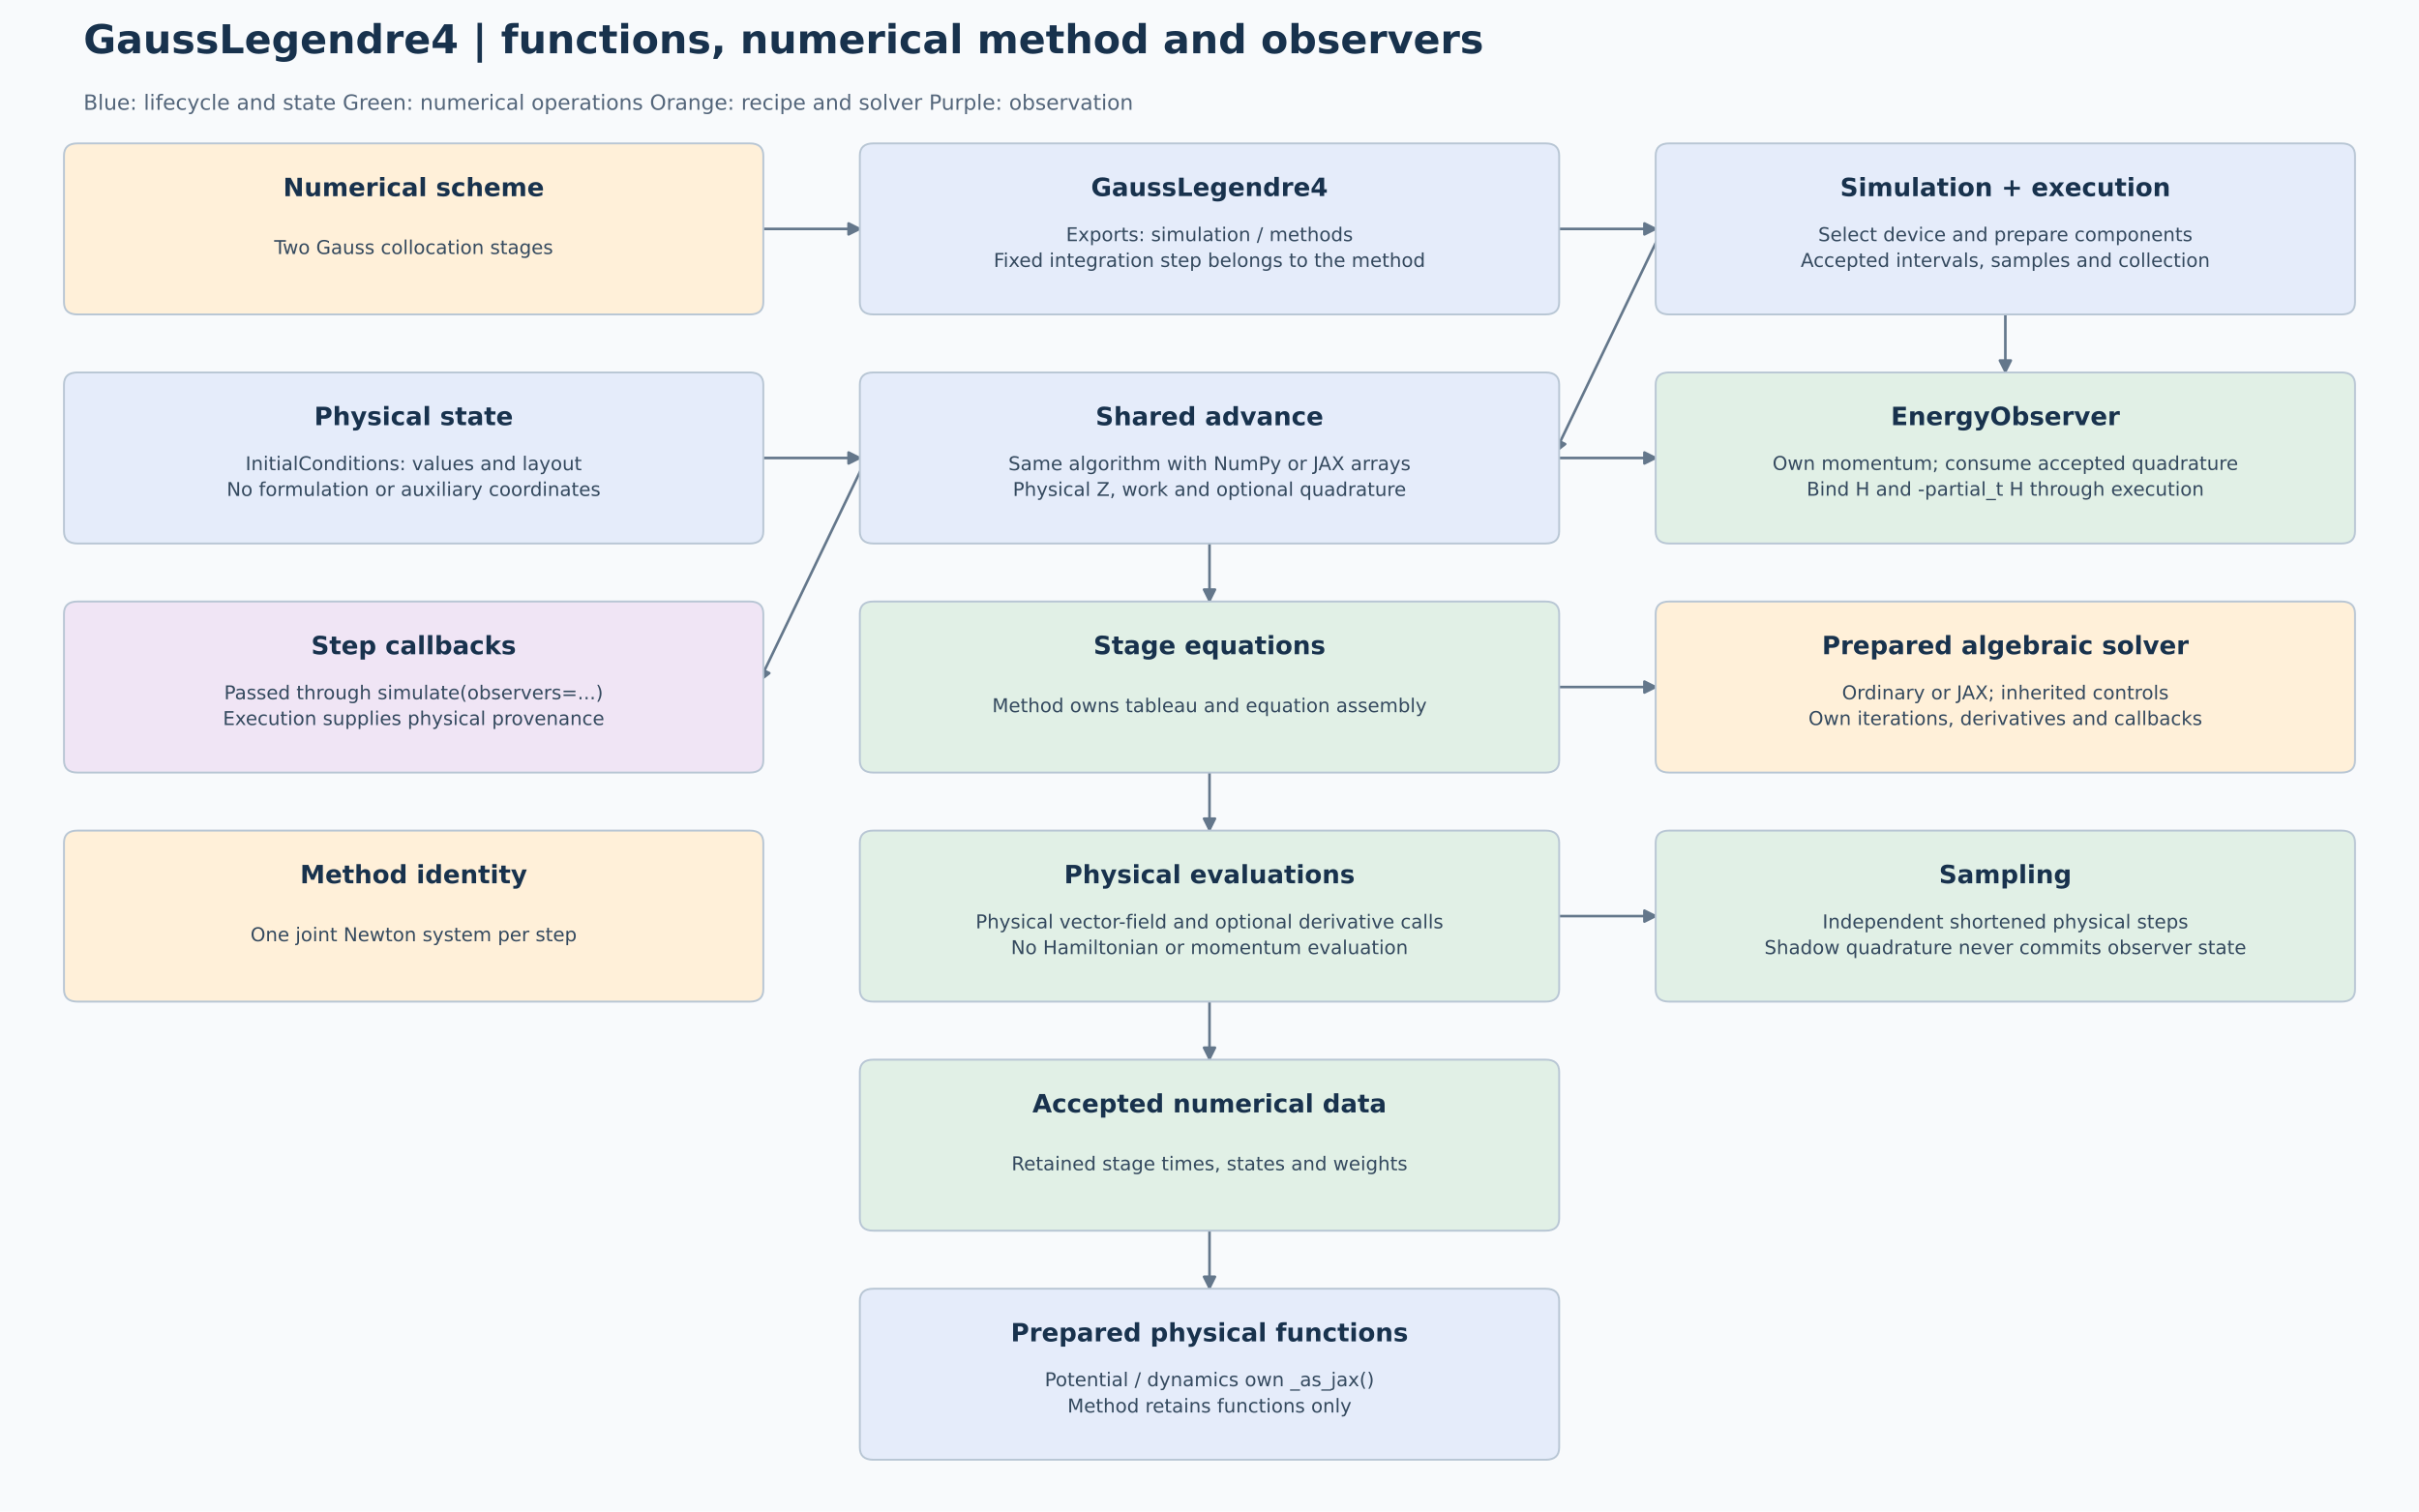
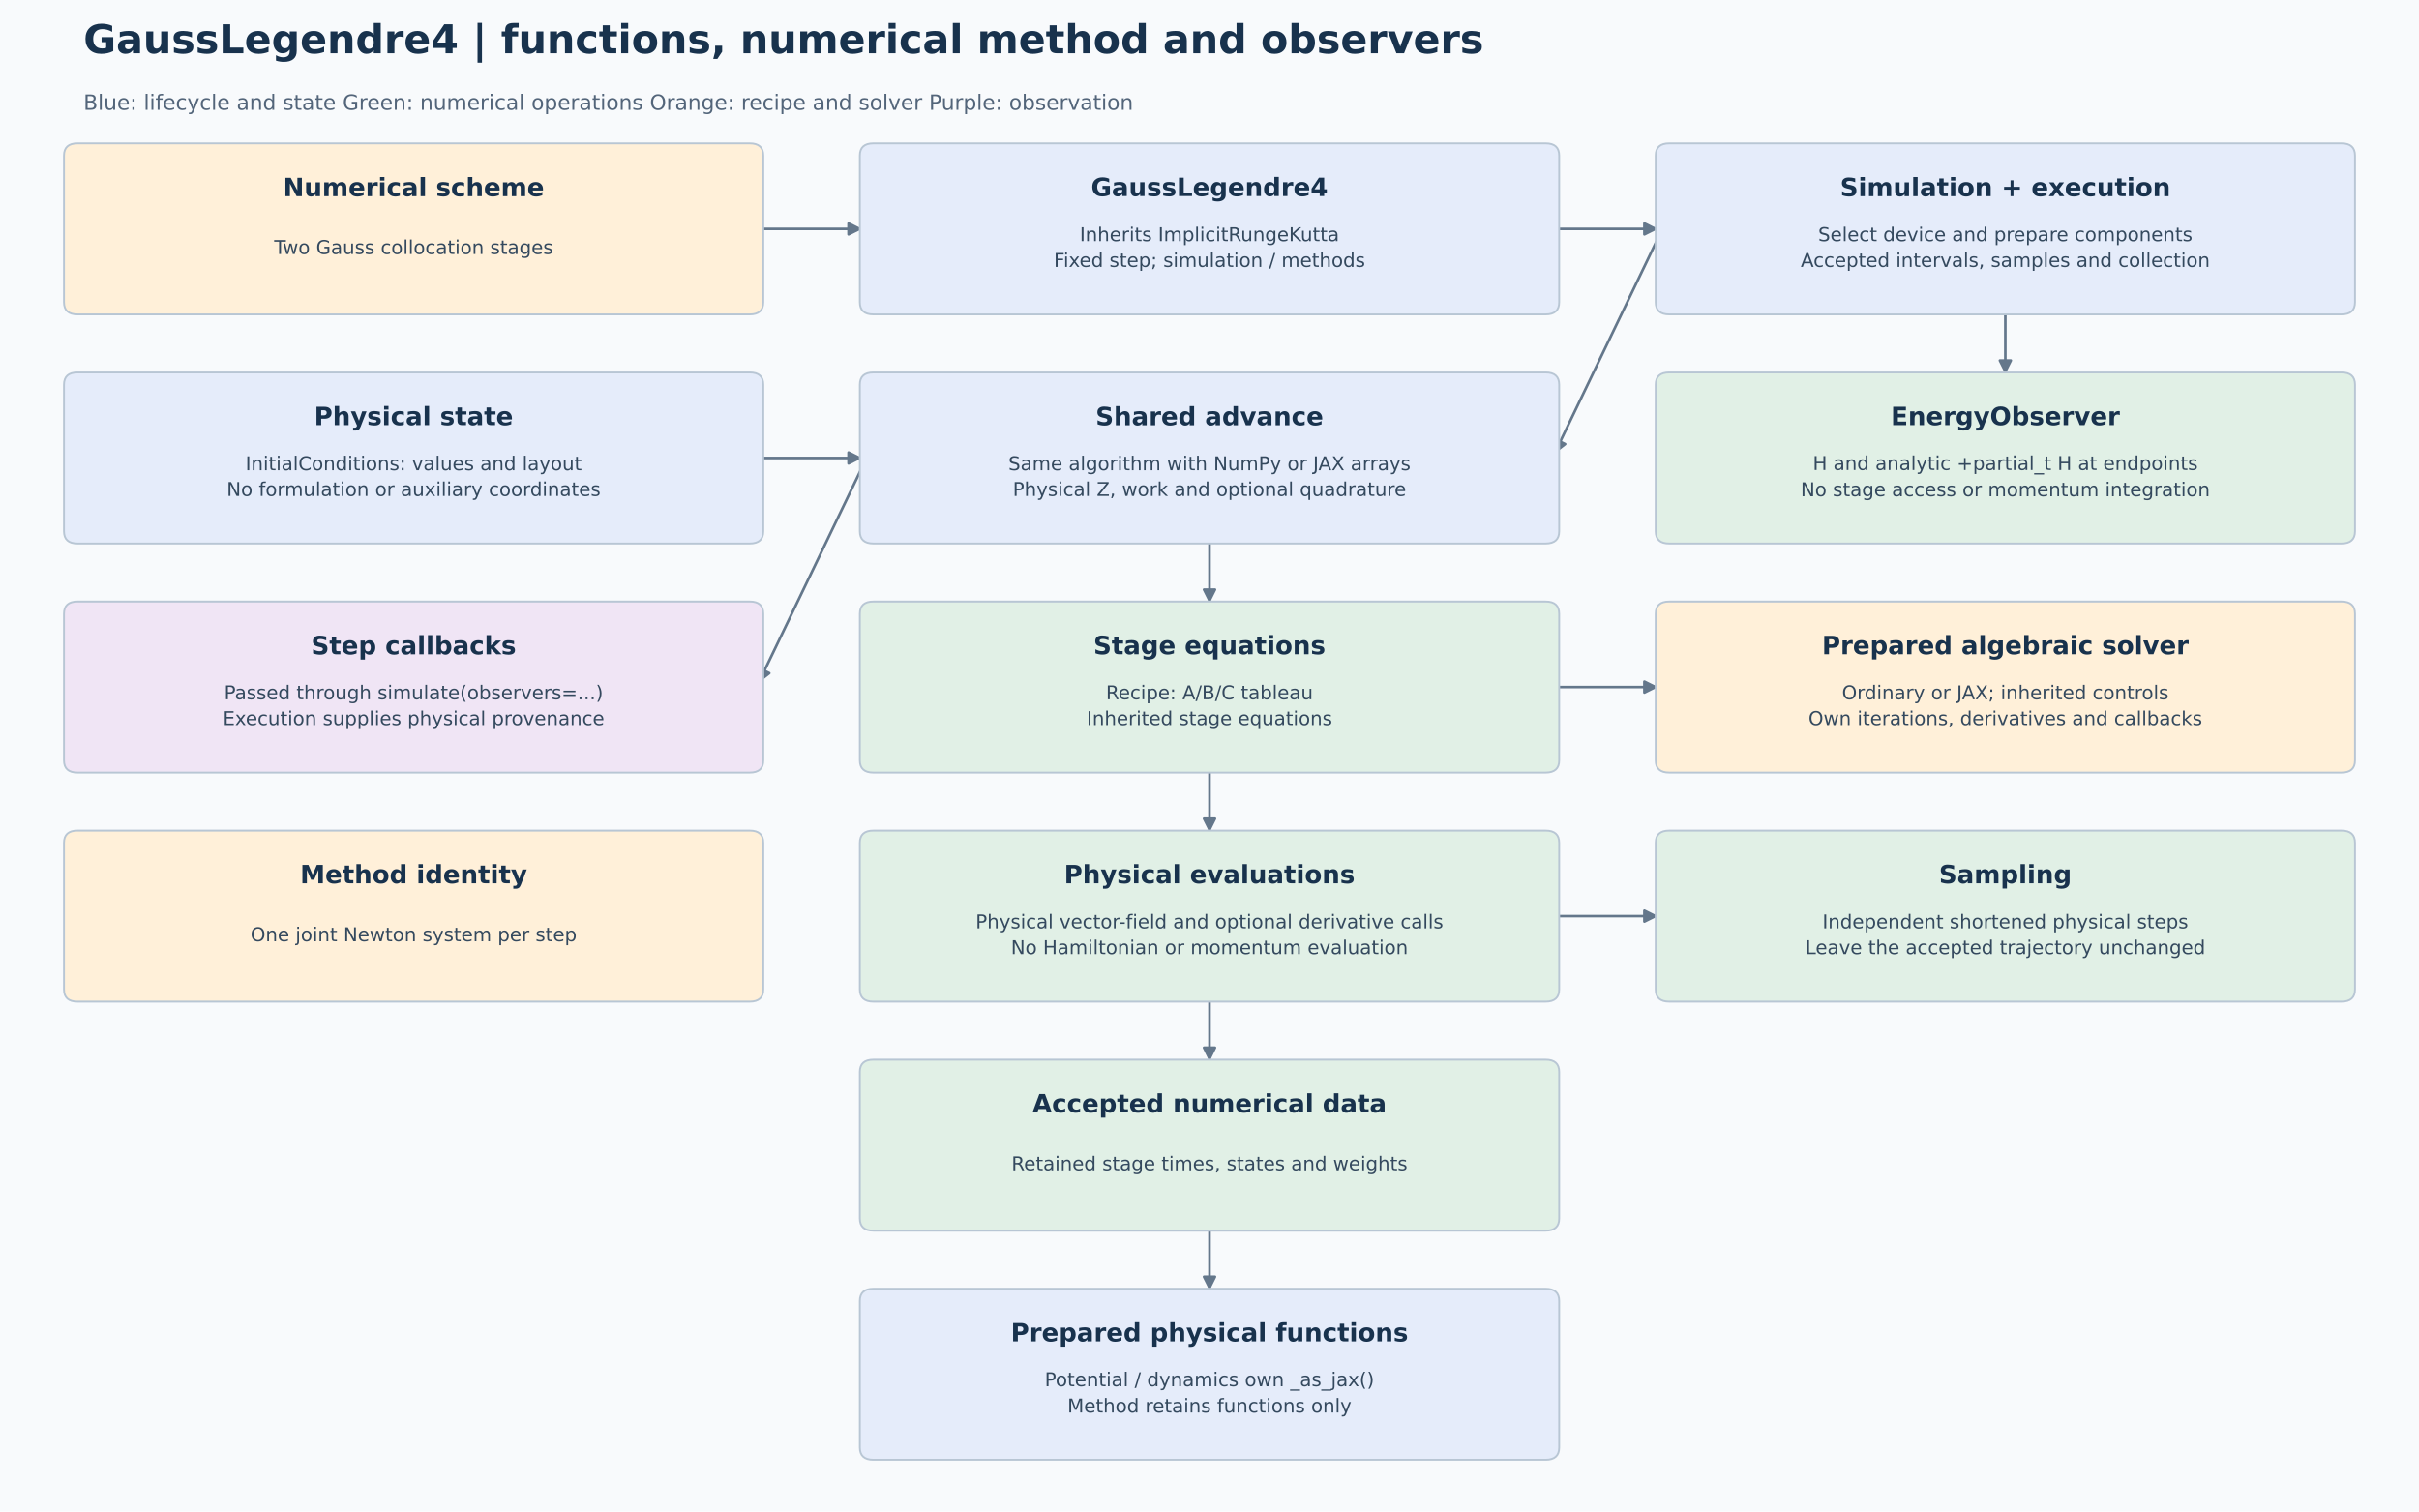
<svg xmlns="http://www.w3.org/2000/svg" width="1152pt" height="720pt" viewBox="0 0 1152 720" version="1.1">
  <defs>
    <style type="text/css">*{stroke-linejoin: round; stroke-linecap: butt}</style>
  </defs>
  <g id="figure_1">
    <g id="patch_1">
      <path d="M 0 720 L 1152 720 L 1152 0 L 0 0 z " style="fill: #f8fafc" />
    </g>
    <g id="axes_1">
      <g id="patch_2">
        <path d="M 362.288 109.039 Q 386.497 109.039 409.309 109.039 " clip-path="url(#pb098db616b)" style="fill: none; stroke: #64778b; stroke-width: 1.25; stroke-linecap: round" />
        <path d="M 404.109 106.439 L 409.309 109.039 L 404.109 111.639 z " clip-path="url(#pb098db616b)" style="fill: #64778b; stroke: #64778b; stroke-width: 1.25; stroke-linecap: round" />
      </g>
      <g id="patch_3">
        <path d="M 741.296 109.039 Q 765.505 109.039 788.317 109.039 " clip-path="url(#pb098db616b)" style="fill: none; stroke: #64778b; stroke-width: 1.25; stroke-linecap: round" />
        <path d="M 783.117 106.439 L 788.317 109.039 L 783.117 111.639 z " clip-path="url(#pb098db616b)" style="fill: #64778b; stroke: #64778b; stroke-width: 1.25; stroke-linecap: round" />
      </g>
      <g id="patch_4">
        <path d="M 790.847 110.841 Q 765.505 163.594 740.768 215.088 " clip-path="url(#pb098db616b)" style="fill: none; stroke: #64778b; stroke-width: 1.25; stroke-linecap: round" />
        <path d="M 745.363 211.527 L 740.768 215.088 L 740.676 209.275 z " clip-path="url(#pb098db616b)" style="fill: #64778b; stroke: #64778b; stroke-width: 1.25; stroke-linecap: round" />
      </g>
      <g id="patch_5">
        <path d="M 362.288 218.153 Q 386.497 218.153 409.309 218.153 " clip-path="url(#pb098db616b)" style="fill: none; stroke: #64778b; stroke-width: 1.25; stroke-linecap: round" />
        <path d="M 404.109 215.553 L 409.309 218.153 L 404.109 220.753 z " clip-path="url(#pb098db616b)" style="fill: #64778b; stroke: #64778b; stroke-width: 1.25; stroke-linecap: round" />
      </g>
      <g id="patch_6">
        <path d="M 576 257.976 Q 576 272.707 576 286.041 " clip-path="url(#pb098db616b)" style="fill: none; stroke: #64778b; stroke-width: 1.25; stroke-linecap: round" />
        <path d="M 578.6 280.841 L 576 286.041 L 573.4 280.841 z " clip-path="url(#pb098db616b)" style="fill: #64778b; stroke: #64778b; stroke-width: 1.25; stroke-linecap: round" />
      </g>
      <g id="patch_7">
        <path d="M 955.008 148.863 Q 955.008 163.594 955.008 176.928 " clip-path="url(#pb098db616b)" style="fill: none; stroke: #64778b; stroke-width: 1.25; stroke-linecap: round" />
        <path d="M 957.608 171.728 L 955.008 176.928 L 952.408 171.728 z " clip-path="url(#pb098db616b)" style="fill: #64778b; stroke: #64778b; stroke-width: 1.25; stroke-linecap: round" />
      </g>
      <g id="patch_8">
-         <path d="M 741.296 218.153 Q 765.505 218.153 788.317 218.153 " clip-path="url(#pb098db616b)" style="fill: none; stroke: #64778b; stroke-width: 1.25; stroke-linecap: round" />
-         <path d="M 783.117 215.553 L 788.317 218.153 L 783.117 220.753 z " clip-path="url(#pb098db616b)" style="fill: #64778b; stroke: #64778b; stroke-width: 1.25; stroke-linecap: round" />
-       </g>
-       <g id="patch_9">
        <path d="M 411.839 219.954 Q 386.497 272.708 361.76 324.202 " clip-path="url(#pb098db616b)" style="fill: none; stroke: #64778b; stroke-width: 1.25; stroke-linecap: round" />
        <path d="M 366.355 320.64 L 361.76 324.202 L 361.668 318.389 z " clip-path="url(#pb098db616b)" style="fill: #64778b; stroke: #64778b; stroke-width: 1.25; stroke-linecap: round" />
      </g>
-       <g id="patch_10">
+       <g id="patch_9">
        <path d="M 576 367.089 Q 576 381.821 576 395.155 " clip-path="url(#pb098db616b)" style="fill: none; stroke: #64778b; stroke-width: 1.25; stroke-linecap: round" />
        <path d="M 578.6 389.955 L 576 395.155 L 573.4 389.955 z " clip-path="url(#pb098db616b)" style="fill: #64778b; stroke: #64778b; stroke-width: 1.25; stroke-linecap: round" />
      </g>
-       <g id="patch_11">
+       <g id="patch_10">
        <path d="M 741.296 327.266 Q 765.505 327.266 788.317 327.266 " clip-path="url(#pb098db616b)" style="fill: none; stroke: #64778b; stroke-width: 1.25; stroke-linecap: round" />
        <path d="M 783.117 324.666 L 788.317 327.266 L 783.117 329.866 z " clip-path="url(#pb098db616b)" style="fill: #64778b; stroke: #64778b; stroke-width: 1.25; stroke-linecap: round" />
      </g>
-       <g id="patch_12">
+       <g id="patch_11">
        <path d="M 741.296 436.379 Q 765.505 436.379 788.317 436.379 " clip-path="url(#pb098db616b)" style="fill: none; stroke: #64778b; stroke-width: 1.25; stroke-linecap: round" />
        <path d="M 783.117 433.779 L 788.317 436.379 L 783.117 438.979 z " clip-path="url(#pb098db616b)" style="fill: #64778b; stroke: #64778b; stroke-width: 1.25; stroke-linecap: round" />
      </g>
-       <g id="patch_13">
+       <g id="patch_12">
        <path d="M 576 476.203 Q 576 490.934 576 504.268 " clip-path="url(#pb098db616b)" style="fill: none; stroke: #64778b; stroke-width: 1.25; stroke-linecap: round" />
        <path d="M 578.6 499.068 L 576 504.268 L 573.4 499.068 z " clip-path="url(#pb098db616b)" style="fill: #64778b; stroke: #64778b; stroke-width: 1.25; stroke-linecap: round" />
      </g>
-       <g id="patch_14">
+       <g id="patch_13">
        <path d="M 576 585.316 Q 576 600.048 576 613.382 " clip-path="url(#pb098db616b)" style="fill: none; stroke: #64778b; stroke-width: 1.25; stroke-linecap: round" />
        <path d="M 578.6 608.182 L 576 613.382 L 573.4 608.182 z " clip-path="url(#pb098db616b)" style="fill: #64778b; stroke: #64778b; stroke-width: 1.25; stroke-linecap: round" />
      </g>
+       <g id="patch_14">
+         <path d="M 36.922 149.775 L 357.062 149.775 Q 363.514 149.775 363.514 143.955 L 363.514 74.123 Q 363.514 68.304 357.062 68.304 L 36.922 68.304 Q 30.47 68.304 30.47 74.123 L 30.47 143.955 Q 30.47 149.775 36.922 149.775 z " clip-path="url(#pb098db616b)" style="fill: #fff0d9; stroke: #b8c6d4; stroke-width: 0.9; stroke-linejoin: miter" />
+       </g>
      <g id="patch_15">
-         <path d="M 36.922 149.775 L 357.062 149.775 Q 363.514 149.775 363.514 143.955 L 363.514 74.123 Q 363.514 68.304 357.062 68.304 L 36.922 68.304 Q 30.47 68.304 30.47 74.123 L 30.47 143.955 Q 30.47 149.775 36.922 149.775 z " clip-path="url(#pb098db616b)" style="fill: #fff0d9; stroke: #b8c6d4; stroke-width: 0.9; stroke-linejoin: miter" />
+         <path d="M 415.93 149.775 L 736.07 149.775 Q 742.522 149.775 742.522 143.955 L 742.522 74.123 Q 742.522 68.304 736.07 68.304 L 415.93 68.304 Q 409.478 68.304 409.478 74.123 L 409.478 143.955 Q 409.478 149.775 415.93 149.775 z " clip-path="url(#pb098db616b)" style="fill: #e5ecfa; stroke: #b8c6d4; stroke-width: 0.9; stroke-linejoin: miter" />
      </g>
      <g id="patch_16">
-         <path d="M 415.93 149.775 L 736.07 149.775 Q 742.522 149.775 742.522 143.955 L 742.522 74.123 Q 742.522 68.304 736.07 68.304 L 415.93 68.304 Q 409.478 68.304 409.478 74.123 L 409.478 143.955 Q 409.478 149.775 415.93 149.775 z " clip-path="url(#pb098db616b)" style="fill: #e5ecfa; stroke: #b8c6d4; stroke-width: 0.9; stroke-linejoin: miter" />
+         <path d="M 794.938 149.775 L 1115.078 149.775 Q 1121.53 149.775 1121.53 143.955 L 1121.53 74.123 Q 1121.53 68.304 1115.078 68.304 L 794.938 68.304 Q 788.486 68.304 788.486 74.123 L 788.486 143.955 Q 788.486 149.775 794.938 149.775 z " clip-path="url(#pb098db616b)" style="fill: #e5ecfa; stroke: #b8c6d4; stroke-width: 0.9; stroke-linejoin: miter" />
      </g>
      <g id="patch_17">
-         <path d="M 794.938 149.775 L 1115.078 149.775 Q 1121.53 149.775 1121.53 143.955 L 1121.53 74.123 Q 1121.53 68.304 1115.078 68.304 L 794.938 68.304 Q 788.486 68.304 788.486 74.123 L 788.486 143.955 Q 788.486 149.775 794.938 149.775 z " clip-path="url(#pb098db616b)" style="fill: #e5ecfa; stroke: #b8c6d4; stroke-width: 0.9; stroke-linejoin: miter" />
+         <path d="M 36.922 258.888 L 357.062 258.888 Q 363.514 258.888 363.514 253.069 L 363.514 183.236 Q 363.514 177.417 357.062 177.417 L 36.922 177.417 Q 30.47 177.417 30.47 183.236 L 30.47 253.069 Q 30.47 258.888 36.922 258.888 z " clip-path="url(#pb098db616b)" style="fill: #e5ecfa; stroke: #b8c6d4; stroke-width: 0.9; stroke-linejoin: miter" />
      </g>
      <g id="patch_18">
-         <path d="M 36.922 258.888 L 357.062 258.888 Q 363.514 258.888 363.514 253.069 L 363.514 183.236 Q 363.514 177.417 357.062 177.417 L 36.922 177.417 Q 30.47 177.417 30.47 183.236 L 30.47 253.069 Q 30.47 258.888 36.922 258.888 z " clip-path="url(#pb098db616b)" style="fill: #e5ecfa; stroke: #b8c6d4; stroke-width: 0.9; stroke-linejoin: miter" />
+         <path d="M 415.93 258.888 L 736.07 258.888 Q 742.522 258.888 742.522 253.069 L 742.522 183.236 Q 742.522 177.417 736.07 177.417 L 415.93 177.417 Q 409.478 177.417 409.478 183.236 L 409.478 253.069 Q 409.478 258.888 415.93 258.888 z " clip-path="url(#pb098db616b)" style="fill: #e5ecfa; stroke: #b8c6d4; stroke-width: 0.9; stroke-linejoin: miter" />
      </g>
      <g id="patch_19">
-         <path d="M 415.93 258.888 L 736.07 258.888 Q 742.522 258.888 742.522 253.069 L 742.522 183.236 Q 742.522 177.417 736.07 177.417 L 415.93 177.417 Q 409.478 177.417 409.478 183.236 L 409.478 253.069 Q 409.478 258.888 415.93 258.888 z " clip-path="url(#pb098db616b)" style="fill: #e5ecfa; stroke: #b8c6d4; stroke-width: 0.9; stroke-linejoin: miter" />
+         <path d="M 794.938 258.888 L 1115.078 258.888 Q 1121.53 258.888 1121.53 253.069 L 1121.53 183.236 Q 1121.53 177.417 1115.078 177.417 L 794.938 177.417 Q 788.486 177.417 788.486 183.236 L 788.486 253.069 Q 788.486 258.888 794.938 258.888 z " clip-path="url(#pb098db616b)" style="fill: #e1f0e6; stroke: #b8c6d4; stroke-width: 0.9; stroke-linejoin: miter" />
      </g>
      <g id="patch_20">
-         <path d="M 794.938 258.888 L 1115.078 258.888 Q 1121.53 258.888 1121.53 253.069 L 1121.53 183.236 Q 1121.53 177.417 1115.078 177.417 L 794.938 177.417 Q 788.486 177.417 788.486 183.236 L 788.486 253.069 Q 788.486 258.888 794.938 258.888 z " clip-path="url(#pb098db616b)" style="fill: #e1f0e6; stroke: #b8c6d4; stroke-width: 0.9; stroke-linejoin: miter" />
+         <path d="M 36.922 368.002 L 357.062 368.002 Q 363.514 368.002 363.514 362.182 L 363.514 292.35 Q 363.514 286.53 357.062 286.53 L 36.922 286.53 Q 30.47 286.53 30.47 292.35 L 30.47 362.182 Q 30.47 368.002 36.922 368.002 z " clip-path="url(#pb098db616b)" style="fill: #f0e5f5; stroke: #b8c6d4; stroke-width: 0.9; stroke-linejoin: miter" />
      </g>
      <g id="patch_21">
-         <path d="M 36.922 368.002 L 357.062 368.002 Q 363.514 368.002 363.514 362.182 L 363.514 292.35 Q 363.514 286.53 357.062 286.53 L 36.922 286.53 Q 30.47 286.53 30.47 292.35 L 30.47 362.182 Q 30.47 368.002 36.922 368.002 z " clip-path="url(#pb098db616b)" style="fill: #f0e5f5; stroke: #b8c6d4; stroke-width: 0.9; stroke-linejoin: miter" />
+         <path d="M 415.93 368.002 L 736.07 368.002 Q 742.522 368.002 742.522 362.182 L 742.522 292.35 Q 742.522 286.53 736.07 286.53 L 415.93 286.53 Q 409.478 286.53 409.478 292.35 L 409.478 362.182 Q 409.478 368.002 415.93 368.002 z " clip-path="url(#pb098db616b)" style="fill: #e1f0e6; stroke: #b8c6d4; stroke-width: 0.9; stroke-linejoin: miter" />
      </g>
      <g id="patch_22">
-         <path d="M 415.93 368.002 L 736.07 368.002 Q 742.522 368.002 742.522 362.182 L 742.522 292.35 Q 742.522 286.53 736.07 286.53 L 415.93 286.53 Q 409.478 286.53 409.478 292.35 L 409.478 362.182 Q 409.478 368.002 415.93 368.002 z " clip-path="url(#pb098db616b)" style="fill: #e1f0e6; stroke: #b8c6d4; stroke-width: 0.9; stroke-linejoin: miter" />
+         <path d="M 794.938 368.002 L 1115.078 368.002 Q 1121.53 368.002 1121.53 362.182 L 1121.53 292.35 Q 1121.53 286.53 1115.078 286.53 L 794.938 286.53 Q 788.486 286.53 788.486 292.35 L 788.486 362.182 Q 788.486 368.002 794.938 368.002 z " clip-path="url(#pb098db616b)" style="fill: #fff0d9; stroke: #b8c6d4; stroke-width: 0.9; stroke-linejoin: miter" />
      </g>
      <g id="patch_23">
-         <path d="M 794.938 368.002 L 1115.078 368.002 Q 1121.53 368.002 1121.53 362.182 L 1121.53 292.35 Q 1121.53 286.53 1115.078 286.53 L 794.938 286.53 Q 788.486 286.53 788.486 292.35 L 788.486 362.182 Q 788.486 368.002 794.938 368.002 z " clip-path="url(#pb098db616b)" style="fill: #fff0d9; stroke: #b8c6d4; stroke-width: 0.9; stroke-linejoin: miter" />
+         <path d="M 36.922 477.115 L 357.062 477.115 Q 363.514 477.115 363.514 471.296 L 363.514 401.463 Q 363.514 395.644 357.062 395.644 L 36.922 395.644 Q 30.47 395.644 30.47 401.463 L 30.47 471.296 Q 30.47 477.115 36.922 477.115 z " clip-path="url(#pb098db616b)" style="fill: #fff0d9; stroke: #b8c6d4; stroke-width: 0.9; stroke-linejoin: miter" />
      </g>
      <g id="patch_24">
-         <path d="M 36.922 477.115 L 357.062 477.115 Q 363.514 477.115 363.514 471.296 L 363.514 401.463 Q 363.514 395.644 357.062 395.644 L 36.922 395.644 Q 30.47 395.644 30.47 401.463 L 30.47 471.296 Q 30.47 477.115 36.922 477.115 z " clip-path="url(#pb098db616b)" style="fill: #fff0d9; stroke: #b8c6d4; stroke-width: 0.9; stroke-linejoin: miter" />
+         <path d="M 415.93 477.115 L 736.07 477.115 Q 742.522 477.115 742.522 471.296 L 742.522 401.463 Q 742.522 395.644 736.07 395.644 L 415.93 395.644 Q 409.478 395.644 409.478 401.463 L 409.478 471.296 Q 409.478 477.115 415.93 477.115 z " clip-path="url(#pb098db616b)" style="fill: #e1f0e6; stroke: #b8c6d4; stroke-width: 0.9; stroke-linejoin: miter" />
      </g>
      <g id="patch_25">
-         <path d="M 415.93 477.115 L 736.07 477.115 Q 742.522 477.115 742.522 471.296 L 742.522 401.463 Q 742.522 395.644 736.07 395.644 L 415.93 395.644 Q 409.478 395.644 409.478 401.463 L 409.478 471.296 Q 409.478 477.115 415.93 477.115 z " clip-path="url(#pb098db616b)" style="fill: #e1f0e6; stroke: #b8c6d4; stroke-width: 0.9; stroke-linejoin: miter" />
+         <path d="M 794.938 477.115 L 1115.078 477.115 Q 1121.53 477.115 1121.53 471.296 L 1121.53 401.463 Q 1121.53 395.644 1115.078 395.644 L 794.938 395.644 Q 788.486 395.644 788.486 401.463 L 788.486 471.296 Q 788.486 477.115 794.938 477.115 z " clip-path="url(#pb098db616b)" style="fill: #e1f0e6; stroke: #b8c6d4; stroke-width: 0.9; stroke-linejoin: miter" />
      </g>
      <g id="patch_26">
-         <path d="M 794.938 477.115 L 1115.078 477.115 Q 1121.53 477.115 1121.53 471.296 L 1121.53 401.463 Q 1121.53 395.644 1115.078 395.644 L 794.938 395.644 Q 788.486 395.644 788.486 401.463 L 788.486 471.296 Q 788.486 477.115 794.938 477.115 z " clip-path="url(#pb098db616b)" style="fill: #e1f0e6; stroke: #b8c6d4; stroke-width: 0.9; stroke-linejoin: miter" />
+         <path d="M 415.93 586.228 L 736.07 586.228 Q 742.522 586.228 742.522 580.409 L 742.522 510.576 Q 742.522 504.757 736.07 504.757 L 415.93 504.757 Q 409.478 504.757 409.478 510.576 L 409.478 580.409 Q 409.478 586.228 415.93 586.228 z " clip-path="url(#pb098db616b)" style="fill: #e1f0e6; stroke: #b8c6d4; stroke-width: 0.9; stroke-linejoin: miter" />
      </g>
      <g id="patch_27">
-         <path d="M 415.93 586.228 L 736.07 586.228 Q 742.522 586.228 742.522 580.409 L 742.522 510.576 Q 742.522 504.757 736.07 504.757 L 415.93 504.757 Q 409.478 504.757 409.478 510.576 L 409.478 580.409 Q 409.478 586.228 415.93 586.228 z " clip-path="url(#pb098db616b)" style="fill: #e1f0e6; stroke: #b8c6d4; stroke-width: 0.9; stroke-linejoin: miter" />
-       </g>
-       <g id="patch_28">
        <path d="M 415.93 695.342 L 736.07 695.342 Q 742.522 695.342 742.522 689.522 L 742.522 619.69 Q 742.522 613.871 736.07 613.871 L 415.93 613.871 Q 409.478 613.871 409.478 619.69 L 409.478 689.522 Q 409.478 695.342 415.93 695.342 z " clip-path="url(#pb098db616b)" style="fill: #e5ecfa; stroke: #b8c6d4; stroke-width: 0.9; stroke-linejoin: miter" />
      </g>
      <g id="text_1">
        <text style="font-weight: 700; font-size: 19px; font-family: 'DejaVu Sans', 'Bitstream Vera Sans', 'Computer Modern Sans Serif', 'Lucida Grande', 'Verdana', 'Geneva', 'Lucid', 'Arial', 'Helvetica', 'Avant Garde', sans-serif; text-anchor: start; fill: #18324d" x="39.744" y="25.386" transform="rotate(-0 39.744 25.38557)">GaussLegendre4 | functions, numerical method and observers</text>
      </g>
      <g id="text_2">
        <text style="font-size: 10px; font-family: 'DejaVu Sans', 'Bitstream Vera Sans', 'Computer Modern Sans Serif', 'Lucida Grande', 'Verdana', 'Geneva', 'Lucid', 'Arial', 'Helvetica', 'Avant Garde', sans-serif; text-anchor: start; fill: #53657a" x="39.744" y="52.3" transform="rotate(-0 39.744 52.30021)">Blue: lifecycle and state    Green: numerical operations    Orange: recipe and solver    Purple: observation</text>
      </g>
      <g id="text_3">
        <text style="font-weight: 700; font-size: 12px; font-family: 'DejaVu Sans', 'Bitstream Vera Sans', 'Computer Modern Sans Serif', 'Lucida Grande', 'Verdana', 'Geneva', 'Lucid', 'Arial', 'Helvetica', 'Avant Garde', sans-serif; text-anchor: middle; fill: #18324d" x="196.992" y="93.437" transform="rotate(-0 196.992 93.43744)">Numerical scheme</text>
      </g>
      <g id="text_4">
        <text style="font-size: 9.1px; font-family: 'DejaVu Sans', 'Bitstream Vera Sans', 'Computer Modern Sans Serif', 'Lucida Grande', 'Verdana', 'Geneva', 'Lucid', 'Arial', 'Helvetica', 'Avant Garde', sans-serif; text-anchor: middle; fill: #34495e" x="196.992" y="121.007" transform="rotate(-0 196.992 121.0067)">Two Gauss collocation stages</text>
      </g>
      <g id="text_5">
        <text style="font-weight: 700; font-size: 12px; font-family: 'DejaVu Sans', 'Bitstream Vera Sans', 'Computer Modern Sans Serif', 'Lucida Grande', 'Verdana', 'Geneva', 'Lucid', 'Arial', 'Helvetica', 'Avant Garde', sans-serif; text-anchor: middle; fill: #18324d" x="576" y="93.391" transform="rotate(-0 576 93.39056)">GaussLegendre4</text>
      </g>
      <g id="text_6">
-         <text style="font-size: 9.1px; font-family: 'DejaVu Sans', 'Bitstream Vera Sans', 'Computer Modern Sans Serif', 'Lucida Grande', 'Verdana', 'Geneva', 'Lucid', 'Arial', 'Helvetica', 'Avant Garde', sans-serif; fill: #34495e" transform="translate(507.6718 114.8745)">Exports: simulation / methods</text>
-         <text style="font-size: 9.1px; font-family: 'DejaVu Sans', 'Bitstream Vera Sans', 'Computer Modern Sans Serif', 'Lucida Grande', 'Verdana', 'Geneva', 'Lucid', 'Arial', 'Helvetica', 'Avant Garde', sans-serif; fill: #34495e" transform="translate(473.2127 127.1389)">Fixed integration step belongs to the method</text>
+         <text style="font-size: 9.1px; font-family: 'DejaVu Sans', 'Bitstream Vera Sans', 'Computer Modern Sans Serif', 'Lucida Grande', 'Verdana', 'Geneva', 'Lucid', 'Arial', 'Helvetica', 'Avant Garde', sans-serif; fill: #34495e" transform="translate(514.2082 114.8745)">Inherits ImplicitRungeKutta</text>
+         <text style="font-size: 9.1px; font-family: 'DejaVu Sans', 'Bitstream Vera Sans', 'Computer Modern Sans Serif', 'Lucida Grande', 'Verdana', 'Geneva', 'Lucid', 'Arial', 'Helvetica', 'Avant Garde', sans-serif; fill: #34495e" transform="translate(501.8585 127.1389)">Fixed step; simulation / methods</text>
      </g>
      <g id="text_7">
        <text style="font-weight: 700; font-size: 12px; font-family: 'DejaVu Sans', 'Bitstream Vera Sans', 'Computer Modern Sans Serif', 'Lucida Grande', 'Verdana', 'Geneva', 'Lucid', 'Arial', 'Helvetica', 'Avant Garde', sans-serif; text-anchor: middle; fill: #18324d" x="955.008" y="93.437" transform="rotate(-0 955.008 93.43744)">Simulation + execution</text>
      </g>
      <g id="text_8">
        <text style="font-size: 9.1px; font-family: 'DejaVu Sans', 'Bitstream Vera Sans', 'Computer Modern Sans Serif', 'Lucida Grande', 'Verdana', 'Geneva', 'Lucid', 'Arial', 'Helvetica', 'Avant Garde', sans-serif; fill: #34495e" transform="translate(865.8671 114.8745)">Select device and prepare components</text>
        <text style="font-size: 9.1px; font-family: 'DejaVu Sans', 'Bitstream Vera Sans', 'Computer Modern Sans Serif', 'Lucida Grande', 'Verdana', 'Geneva', 'Lucid', 'Arial', 'Helvetica', 'Avant Garde', sans-serif; fill: #34495e" transform="translate(857.5598 127.1389)">Accepted intervals, samples and collection</text>
      </g>
      <g id="text_9">
        <text style="font-weight: 700; font-size: 12px; font-family: 'DejaVu Sans', 'Bitstream Vera Sans', 'Computer Modern Sans Serif', 'Lucida Grande', 'Verdana', 'Geneva', 'Lucid', 'Arial', 'Helvetica', 'Avant Garde', sans-serif; text-anchor: middle; fill: #18324d" x="196.992" y="202.504" transform="rotate(-0 196.992 202.504)">Physical state</text>
      </g>
      <g id="text_10">
        <text style="font-size: 9.1px; font-family: 'DejaVu Sans', 'Bitstream Vera Sans', 'Computer Modern Sans Serif', 'Lucida Grande', 'Verdana', 'Geneva', 'Lucid', 'Arial', 'Helvetica', 'Avant Garde', sans-serif; fill: #34495e" transform="translate(116.8921 223.9879)">InitialConditions: values and layout</text>
        <text style="font-size: 9.1px; font-family: 'DejaVu Sans', 'Bitstream Vera Sans', 'Computer Modern Sans Serif', 'Lucida Grande', 'Verdana', 'Geneva', 'Lucid', 'Arial', 'Helvetica', 'Avant Garde', sans-serif; fill: #34495e" transform="translate(107.9577 236.2523)">No formulation or auxiliary coordinates</text>
      </g>
      <g id="text_11">
        <text style="font-weight: 700; font-size: 12px; font-family: 'DejaVu Sans', 'Bitstream Vera Sans', 'Computer Modern Sans Serif', 'Lucida Grande', 'Verdana', 'Geneva', 'Lucid', 'Arial', 'Helvetica', 'Avant Garde', sans-serif; text-anchor: middle; fill: #18324d" x="576" y="202.551" transform="rotate(-0 576 202.5508)">Shared advance</text>
      </g>
      <g id="text_12">
        <text style="font-size: 9.1px; font-family: 'DejaVu Sans', 'Bitstream Vera Sans', 'Computer Modern Sans Serif', 'Lucida Grande', 'Verdana', 'Geneva', 'Lucid', 'Arial', 'Helvetica', 'Avant Garde', sans-serif; fill: #34495e" transform="translate(480.2005 223.9879)">Same algorithm with NumPy or JAX arrays</text>
        <text style="font-size: 9.1px; font-family: 'DejaVu Sans', 'Bitstream Vera Sans', 'Computer Modern Sans Serif', 'Lucida Grande', 'Verdana', 'Geneva', 'Lucid', 'Arial', 'Helvetica', 'Avant Garde', sans-serif; fill: #34495e" transform="translate(482.3446 236.2523)">Physical Z, work and optional quadrature</text>
      </g>
      <g id="text_13">
        <text style="font-weight: 700; font-size: 12px; font-family: 'DejaVu Sans', 'Bitstream Vera Sans', 'Computer Modern Sans Serif', 'Lucida Grande', 'Verdana', 'Geneva', 'Lucid', 'Arial', 'Helvetica', 'Avant Garde', sans-serif; text-anchor: middle; fill: #18324d" x="955.008" y="202.504" transform="rotate(-0 955.008 202.504)">EnergyObserver</text>
      </g>
      <g id="text_14">
-         <text style="font-size: 9.1px; font-family: 'DejaVu Sans', 'Bitstream Vera Sans', 'Computer Modern Sans Serif', 'Lucida Grande', 'Verdana', 'Geneva', 'Lucid', 'Arial', 'Helvetica', 'Avant Garde', sans-serif; fill: #34495e" transform="translate(844.1245 223.8614)">Own momentum; consume accepted quadrature</text>
-         <text style="font-size: 9.1px; font-family: 'DejaVu Sans', 'Bitstream Vera Sans', 'Computer Modern Sans Serif', 'Lucida Grande', 'Verdana', 'Geneva', 'Lucid', 'Arial', 'Helvetica', 'Avant Garde', sans-serif; fill: #34495e" transform="translate(860.3758 236.1257)">Bind H and -partial_t H through execution</text>
+         <text style="font-size: 9.1px; font-family: 'DejaVu Sans', 'Bitstream Vera Sans', 'Computer Modern Sans Serif', 'Lucida Grande', 'Verdana', 'Geneva', 'Lucid', 'Arial', 'Helvetica', 'Avant Garde', sans-serif; fill: #34495e" transform="translate(863.3241 223.8614)">H and analytic +partial_t H at endpoints</text>
+         <text style="font-size: 9.1px; font-family: 'DejaVu Sans', 'Bitstream Vera Sans', 'Computer Modern Sans Serif', 'Lucida Grande', 'Verdana', 'Geneva', 'Lucid', 'Arial', 'Helvetica', 'Avant Garde', sans-serif; fill: #34495e" transform="translate(857.5484 236.3788)">No stage access or momentum integration</text>
      </g>
      <g id="text_15">
        <text style="font-weight: 700; font-size: 12px; font-family: 'DejaVu Sans', 'Bitstream Vera Sans', 'Computer Modern Sans Serif', 'Lucida Grande', 'Verdana', 'Geneva', 'Lucid', 'Arial', 'Helvetica', 'Avant Garde', sans-serif; text-anchor: middle; fill: #18324d" x="196.992" y="311.664" transform="rotate(-0 196.992 311.6642)">Step callbacks</text>
      </g>
      <g id="text_16">
        <text style="font-size: 9.1px; font-family: 'DejaVu Sans', 'Bitstream Vera Sans', 'Computer Modern Sans Serif', 'Lucida Grande', 'Verdana', 'Geneva', 'Lucid', 'Arial', 'Helvetica', 'Avant Garde', sans-serif; fill: #34495e" transform="translate(106.7356 333.1013)">Passed through simulate(observers=...)</text>
        <text style="font-size: 9.1px; font-family: 'DejaVu Sans', 'Bitstream Vera Sans', 'Computer Modern Sans Serif', 'Lucida Grande', 'Verdana', 'Geneva', 'Lucid', 'Arial', 'Helvetica', 'Avant Garde', sans-serif; fill: #34495e" transform="translate(106.1548 345.3657)">Execution supplies physical provenance</text>
      </g>
      <g id="text_17">
        <text style="font-weight: 700; font-size: 12px; font-family: 'DejaVu Sans', 'Bitstream Vera Sans', 'Computer Modern Sans Serif', 'Lucida Grande', 'Verdana', 'Geneva', 'Lucid', 'Arial', 'Helvetica', 'Avant Garde', sans-serif; text-anchor: middle; fill: #18324d" x="576" y="311.617" transform="rotate(-0 576 311.6174)">Stage equations</text>
      </g>
      <g id="text_18">
-         <text style="font-size: 9.1px; font-family: 'DejaVu Sans', 'Bitstream Vera Sans', 'Computer Modern Sans Serif', 'Lucida Grande', 'Verdana', 'Geneva', 'Lucid', 'Arial', 'Helvetica', 'Avant Garde', sans-serif; text-anchor: middle; fill: #34495e" x="576" y="339.234" transform="rotate(-0 576 339.2335)">Method owns tableau and equation assembly</text>
+         <text style="font-size: 9.1px; font-family: 'DejaVu Sans', 'Bitstream Vera Sans', 'Computer Modern Sans Serif', 'Lucida Grande', 'Verdana', 'Geneva', 'Lucid', 'Arial', 'Helvetica', 'Avant Garde', sans-serif; fill: #34495e" transform="translate(526.6915 333.1013)">Recipe: A/B/C tableau</text>
+         <text style="font-size: 9.1px; font-family: 'DejaVu Sans', 'Bitstream Vera Sans', 'Computer Modern Sans Serif', 'Lucida Grande', 'Verdana', 'Geneva', 'Lucid', 'Arial', 'Helvetica', 'Avant Garde', sans-serif; fill: #34495e" transform="translate(517.5161 345.3657)">Inherited stage equations</text>
      </g>
      <g id="text_19">
        <text style="font-weight: 700; font-size: 12px; font-family: 'DejaVu Sans', 'Bitstream Vera Sans', 'Computer Modern Sans Serif', 'Lucida Grande', 'Verdana', 'Geneva', 'Lucid', 'Arial', 'Helvetica', 'Avant Garde', sans-serif; text-anchor: middle; fill: #18324d" x="955.008" y="311.617" transform="rotate(-0 955.008 311.6174)">Prepared algebraic solver</text>
      </g>
      <g id="text_20">
        <text style="font-size: 9.1px; font-family: 'DejaVu Sans', 'Bitstream Vera Sans', 'Computer Modern Sans Serif', 'Lucida Grande', 'Verdana', 'Geneva', 'Lucid', 'Arial', 'Helvetica', 'Avant Garde', sans-serif; fill: #34495e" transform="translate(877.2073 333.1013)">Ordinary or JAX; inherited controls</text>
        <text style="font-size: 9.1px; font-family: 'DejaVu Sans', 'Bitstream Vera Sans', 'Computer Modern Sans Serif', 'Lucida Grande', 'Verdana', 'Geneva', 'Lucid', 'Arial', 'Helvetica', 'Avant Garde', sans-serif; fill: #34495e" transform="translate(861.2225 345.3657)">Own iterations, derivatives and callbacks</text>
      </g>
      <g id="text_21">
        <text style="font-weight: 700; font-size: 12px; font-family: 'DejaVu Sans', 'Bitstream Vera Sans', 'Computer Modern Sans Serif', 'Lucida Grande', 'Verdana', 'Geneva', 'Lucid', 'Arial', 'Helvetica', 'Avant Garde', sans-serif; text-anchor: middle; fill: #18324d" x="196.992" y="420.731" transform="rotate(-0 196.992 420.7308)">Method identity</text>
      </g>
      <g id="text_22">
        <text style="font-size: 9.1px; font-family: 'DejaVu Sans', 'Bitstream Vera Sans', 'Computer Modern Sans Serif', 'Lucida Grande', 'Verdana', 'Geneva', 'Lucid', 'Arial', 'Helvetica', 'Avant Garde', sans-serif; text-anchor: middle; fill: #34495e" x="196.992" y="448.347" transform="rotate(-0 196.992 448.3469)">One joint Newton system per step</text>
      </g>
      <g id="text_23">
        <text style="font-weight: 700; font-size: 12px; font-family: 'DejaVu Sans', 'Bitstream Vera Sans', 'Computer Modern Sans Serif', 'Lucida Grande', 'Verdana', 'Geneva', 'Lucid', 'Arial', 'Helvetica', 'Avant Garde', sans-serif; text-anchor: middle; fill: #18324d" x="576" y="420.731" transform="rotate(-0 576 420.7308)">Physical evaluations</text>
      </g>
      <g id="text_24">
        <text style="font-size: 9.1px; font-family: 'DejaVu Sans', 'Bitstream Vera Sans', 'Computer Modern Sans Serif', 'Lucida Grande', 'Verdana', 'Geneva', 'Lucid', 'Arial', 'Helvetica', 'Avant Garde', sans-serif; fill: #34495e" transform="translate(464.6252 442.2147)">Physical vector-field and optional derivative calls</text>
        <text style="font-size: 9.1px; font-family: 'DejaVu Sans', 'Bitstream Vera Sans', 'Computer Modern Sans Serif', 'Lucida Grande', 'Verdana', 'Geneva', 'Lucid', 'Arial', 'Helvetica', 'Avant Garde', sans-serif; fill: #34495e" transform="translate(481.4531 454.4791)">No Hamiltonian or momentum evaluation</text>
      </g>
      <g id="text_25">
        <text style="font-weight: 700; font-size: 12px; font-family: 'DejaVu Sans', 'Bitstream Vera Sans', 'Computer Modern Sans Serif', 'Lucida Grande', 'Verdana', 'Geneva', 'Lucid', 'Arial', 'Helvetica', 'Avant Garde', sans-serif; text-anchor: middle; fill: #18324d" x="955.008" y="420.731" transform="rotate(-0 955.008 420.7308)">Sampling</text>
      </g>
      <g id="text_26">
        <text style="font-size: 9.1px; font-family: 'DejaVu Sans', 'Bitstream Vera Sans', 'Computer Modern Sans Serif', 'Lucida Grande', 'Verdana', 'Geneva', 'Lucid', 'Arial', 'Helvetica', 'Avant Garde', sans-serif; fill: #34495e" transform="translate(867.899 442.2147)">Independent shortened physical steps</text>
-         <text style="font-size: 9.1px; font-family: 'DejaVu Sans', 'Bitstream Vera Sans', 'Computer Modern Sans Serif', 'Lucida Grande', 'Verdana', 'Geneva', 'Lucid', 'Arial', 'Helvetica', 'Avant Garde', sans-serif; fill: #34495e" transform="translate(840.2648 454.4791)">Shadow quadrature never commits observer state</text>
+         <text style="font-size: 9.1px; font-family: 'DejaVu Sans', 'Bitstream Vera Sans', 'Computer Modern Sans Serif', 'Lucida Grande', 'Verdana', 'Geneva', 'Lucid', 'Arial', 'Helvetica', 'Avant Garde', sans-serif; fill: #34495e" transform="translate(859.7282 454.4791)">Leave the accepted trajectory unchanged</text>
      </g>
      <g id="text_27">
        <text style="font-weight: 700; font-size: 12px; font-family: 'DejaVu Sans', 'Bitstream Vera Sans', 'Computer Modern Sans Serif', 'Lucida Grande', 'Verdana', 'Geneva', 'Lucid', 'Arial', 'Helvetica', 'Avant Garde', sans-serif; text-anchor: middle; fill: #18324d" x="576" y="529.891" transform="rotate(-0 576 529.891)">Accepted numerical data</text>
      </g>
      <g id="text_28">
        <text style="font-size: 9.1px; font-family: 'DejaVu Sans', 'Bitstream Vera Sans', 'Computer Modern Sans Serif', 'Lucida Grande', 'Verdana', 'Geneva', 'Lucid', 'Arial', 'Helvetica', 'Avant Garde', sans-serif; text-anchor: middle; fill: #34495e" x="576" y="557.46" transform="rotate(-0 576 557.4603)">Retained stage times, states and weights</text>
      </g>
      <g id="text_29">
        <text style="font-weight: 700; font-size: 12px; font-family: 'DejaVu Sans', 'Bitstream Vera Sans', 'Computer Modern Sans Serif', 'Lucida Grande', 'Verdana', 'Geneva', 'Lucid', 'Arial', 'Helvetica', 'Avant Garde', sans-serif; text-anchor: middle; fill: #18324d" x="576" y="638.958" transform="rotate(-0 576 638.9576)">Prepared physical functions</text>
      </g>
      <g id="text_30">
        <text style="font-size: 9.1px; font-family: 'DejaVu Sans', 'Bitstream Vera Sans', 'Computer Modern Sans Serif', 'Lucida Grande', 'Verdana', 'Geneva', 'Lucid', 'Arial', 'Helvetica', 'Avant Garde', sans-serif; fill: #34495e" transform="translate(497.5388 660.315)">Potential / dynamics own _as_jax()</text>
        <text style="font-size: 9.1px; font-family: 'DejaVu Sans', 'Bitstream Vera Sans', 'Computer Modern Sans Serif', 'Lucida Grande', 'Verdana', 'Geneva', 'Lucid', 'Arial', 'Helvetica', 'Avant Garde', sans-serif; fill: #34495e" transform="translate(508.3579 672.8324)">Method retains functions only</text>
      </g>
    </g>
  </g>
  <defs>
    <clipPath id="pb098db616b">
      <rect x="11.52" y="7.2" width="1128.96" height="705.6" />
    </clipPath>
  </defs>
</svg>
